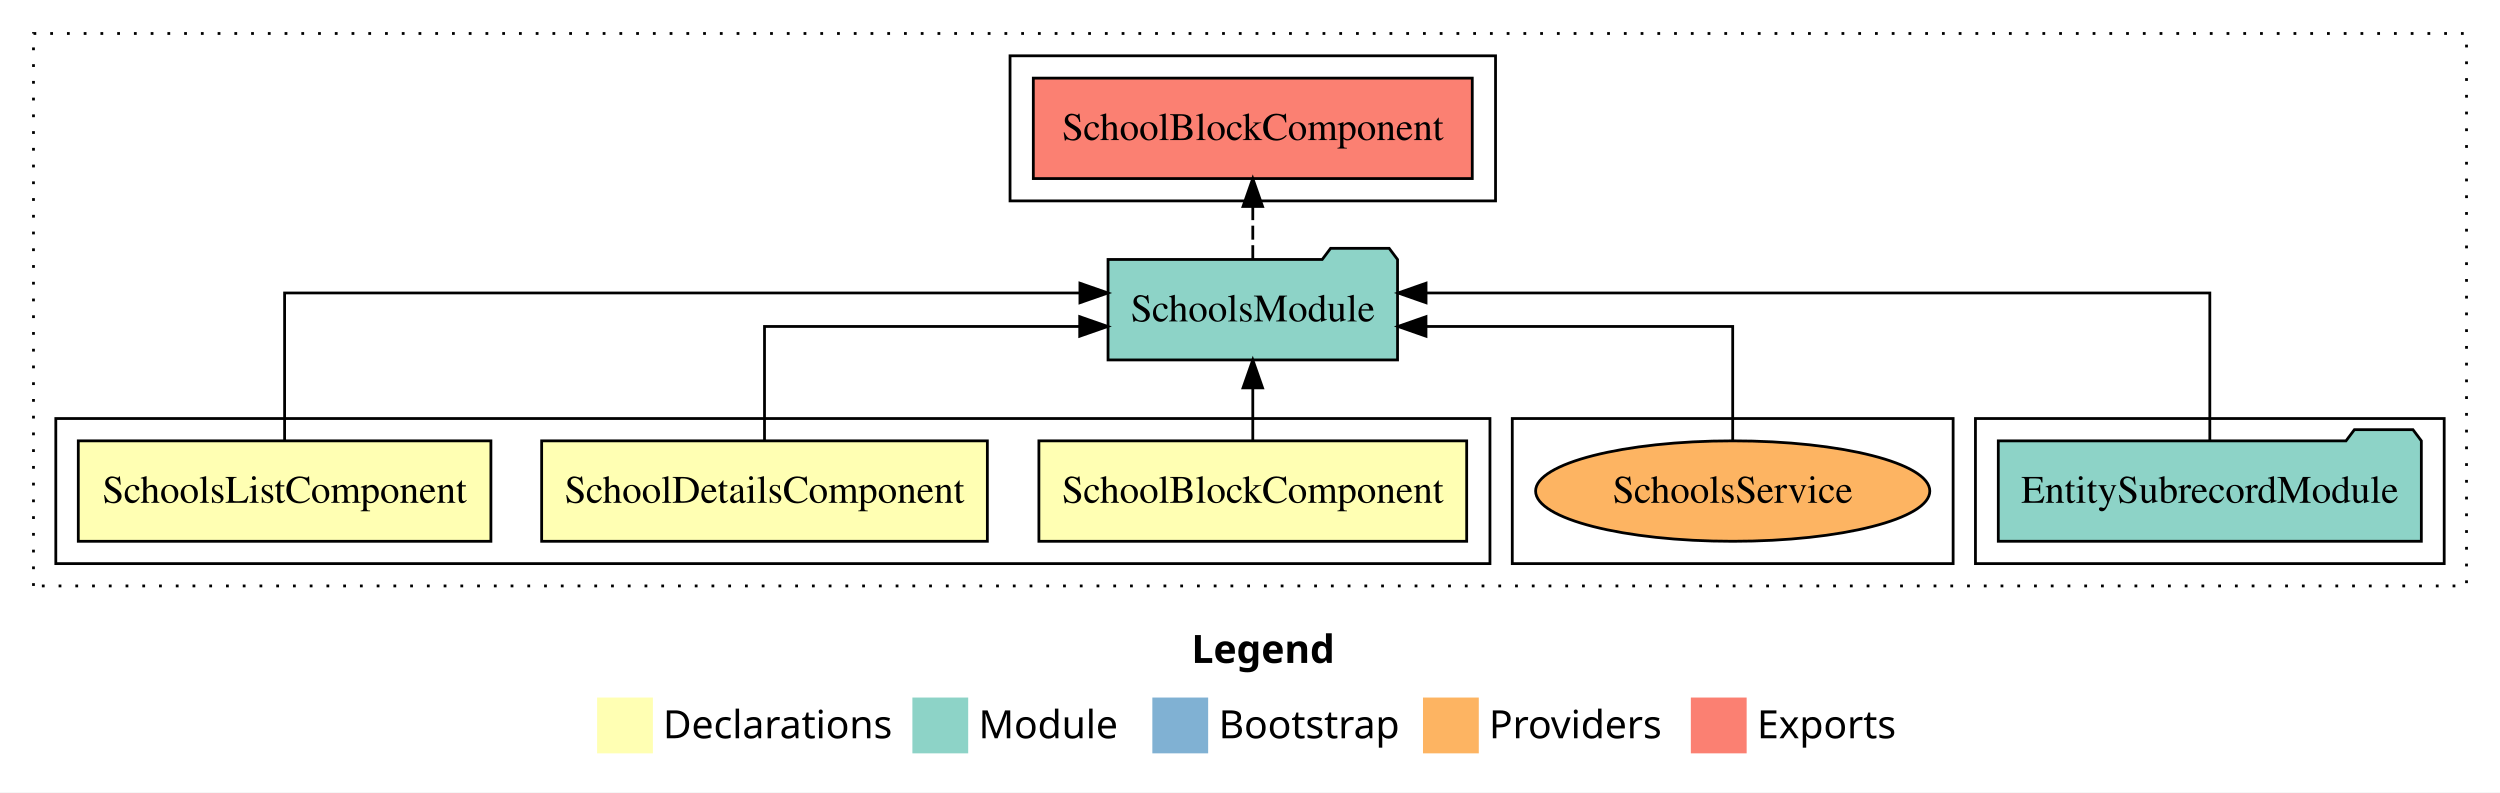
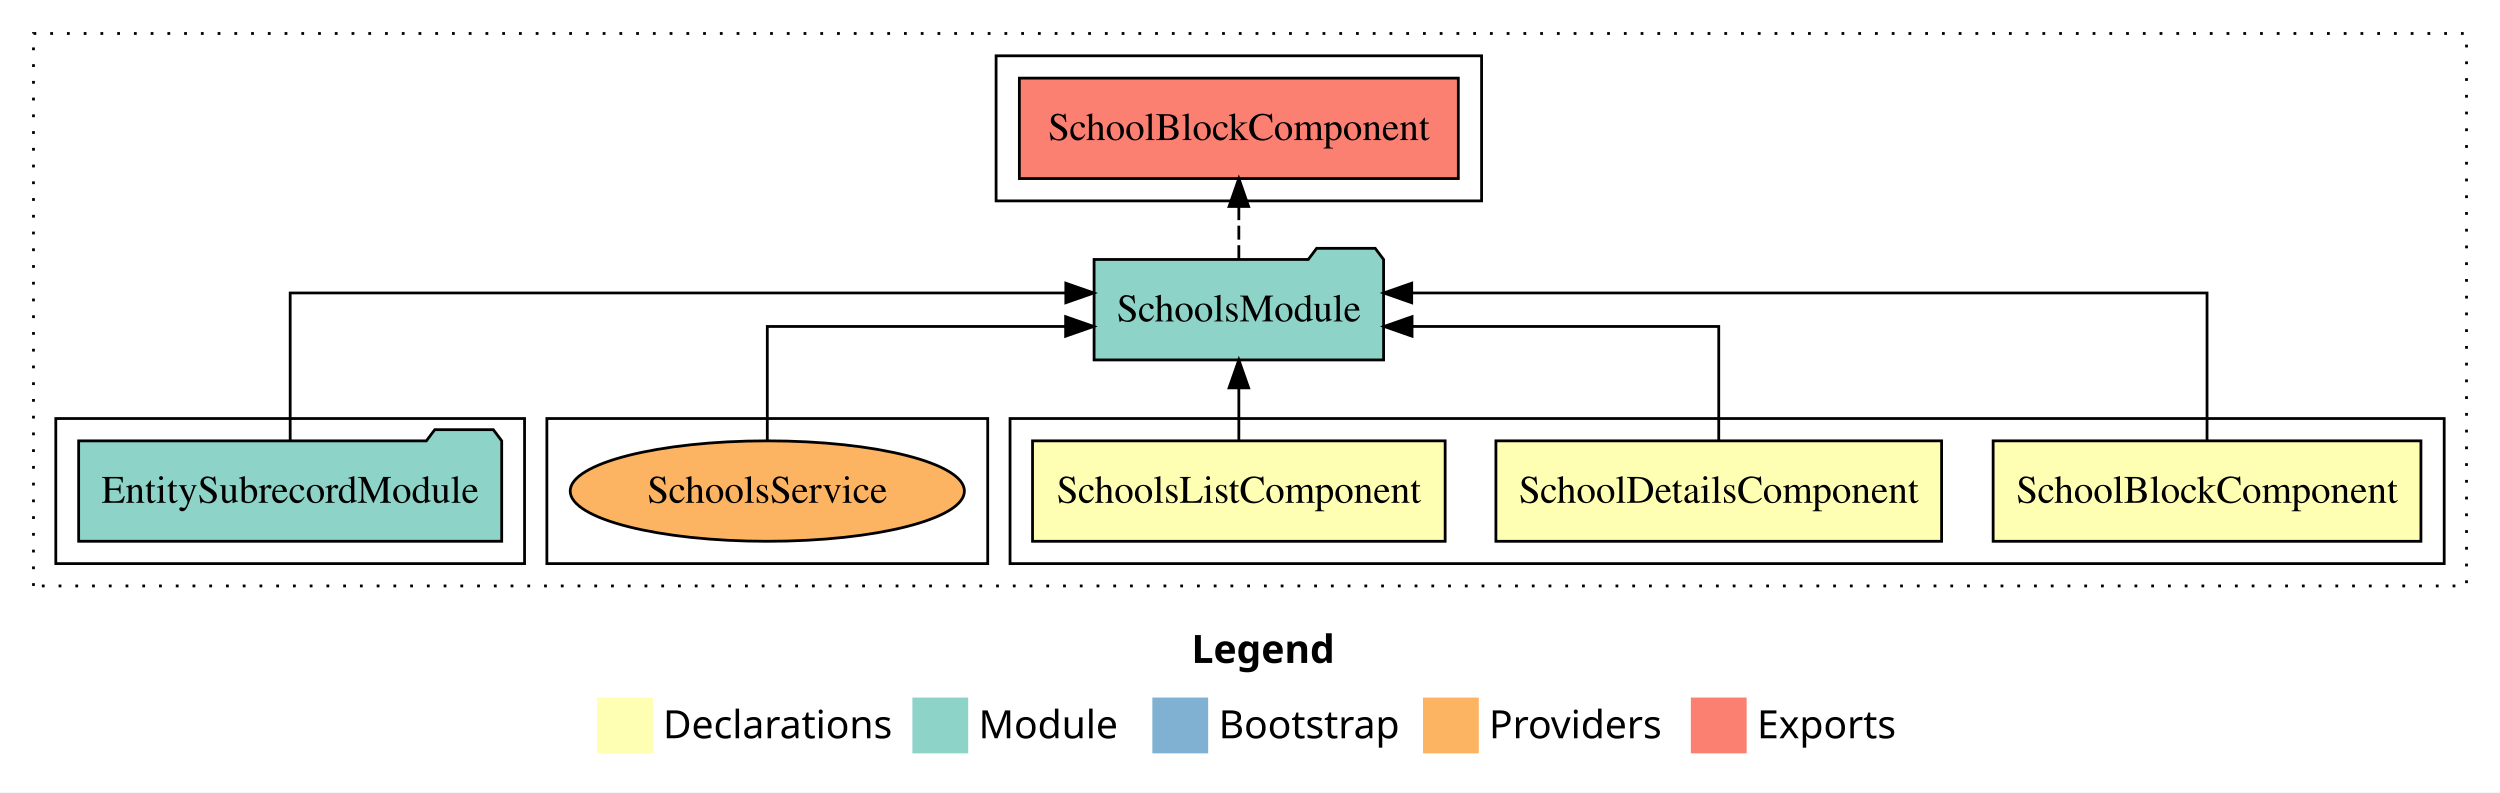
<svg xmlns="http://www.w3.org/2000/svg" width="896pt" height="284pt" viewBox="0.00 0.00 896.00 284.00">
  <g id="graph0" class="graph" transform="scale(1 1) rotate(0) translate(4 280)">
    <polygon fill="white" stroke="transparent" points="-4,4 -4,-280 892,-280 892,4 -4,4" />
    <text text-anchor="start" x="423.01" y="-42.4" font-family="sans-serif" font-weight="bold" font-size="14.00">Legend</text>
    <polygon fill="#ffffb3" stroke="transparent" points="210,-10 210,-30 230,-30 230,-10 210,-10" />
    <text text-anchor="start" x="233.63" y="-15.4" font-family="sans-serif" font-size="14.00">  Declarations</text>
    <polygon fill="#8dd3c7" stroke="transparent" points="323,-10 323,-30 343,-30 343,-10 323,-10" />
    <text text-anchor="start" x="346.73" y="-15.4" font-family="sans-serif" font-size="14.00">  Module</text>
    <polygon fill="#80b1d3" stroke="transparent" points="409,-10 409,-30 429,-30 429,-10 409,-10" />
    <text text-anchor="start" x="432.78" y="-15.4" font-family="sans-serif" font-size="14.00">  Bootstrap</text>
    <polygon fill="#fdb462" stroke="transparent" points="506,-10 506,-30 526,-30 526,-10 506,-10" />
    <text text-anchor="start" x="529.67" y="-15.4" font-family="sans-serif" font-size="14.00">  Providers</text>
    <polygon fill="#fb8072" stroke="transparent" points="602,-10 602,-30 622,-30 622,-10 602,-10" />
    <text text-anchor="start" x="625.73" y="-15.4" font-family="sans-serif" font-size="14.00">  Exports</text>
    <g id="clust1" class="cluster">
      <polygon fill="none" stroke="black" stroke-dasharray="1,5" points="8,-70 8,-268 880,-268 880,-70 8,-70" />
    </g>
-     <g id="clust6" class="cluster">
-       <polygon fill="none" stroke="black" points="704,-78 704,-130 872,-130 872,-78 704,-78" />
+     <g id="clust2" class="cluster">
+       <polygon fill="none" stroke="black" points="358,-78 358,-130 872,-130 872,-78 358,-78" />
    </g>
    <g id="clust9" class="cluster">
-       <polygon fill="none" stroke="black" points="538,-78 538,-130 696,-130 696,-78 538,-78" />
+       <polygon fill="none" stroke="black" points="192,-78 192,-130 350,-130 350,-78 192,-78" />
    </g>
-     <g id="clust2" class="cluster">
-       <polygon fill="none" stroke="black" points="16,-78 16,-130 530,-130 530,-78 16,-78" />
+     <g id="clust6" class="cluster">
+       <polygon fill="none" stroke="black" points="16,-78 16,-130 184,-130 184,-78 16,-78" />
    </g>
    <g id="clust7" class="cluster">
-       <polygon fill="none" stroke="black" points="358,-208 358,-260 532,-260 532,-208 358,-208" />
+       <polygon fill="none" stroke="black" points="353,-208 353,-260 527,-260 527,-208 353,-208" />
    </g>
    <g id="node1" class="node">
-       <polygon fill="#ffffb3" stroke="black" points="521.66,-122 368.34,-122 368.34,-86 521.66,-86 521.66,-122" />
-       <text text-anchor="middle" x="445" y="-99.8" font-family="Times,serif" font-size="14.00">SchoolBlockComponent</text>
+       <polygon fill="#ffffb3" stroke="black" points="863.66,-122 710.34,-122 710.34,-86 863.66,-86 863.66,-122" />
+       <text text-anchor="middle" x="787" y="-99.8" font-family="Times,serif" font-size="14.00">SchoolBlockComponent</text>
    </g>
    <g id="node4" class="node">
-       <polygon fill="#8dd3c7" stroke="black" points="496.88,-187 493.88,-191 472.88,-191 469.88,-187 393.12,-187 393.12,-151 496.88,-151 496.88,-187" />
-       <text text-anchor="middle" x="445" y="-164.8" font-family="Times,serif" font-size="14.00">SchoolsModule</text>
+       <polygon fill="#8dd3c7" stroke="black" points="491.88,-187 488.88,-191 467.88,-191 464.88,-187 388.12,-187 388.12,-151 491.88,-151 491.88,-187" />
+       <text text-anchor="middle" x="440" y="-164.8" font-family="Times,serif" font-size="14.00">SchoolsModule</text>
    </g>
    <g id="edge1" class="edge">
-       <path fill="none" stroke="black" d="M445,-122.11C445,-122.11 445,-140.99 445,-140.99" />
-       <polygon fill="black" stroke="black" points="441.5,-140.99 445,-150.99 448.5,-140.99 441.5,-140.99" />
+       <path fill="none" stroke="black" d="M787,-122.28C787,-143.32 787,-175 787,-175 787,-175 501.95,-175 501.95,-175" />
+       <polygon fill="black" stroke="black" points="501.95,-171.5 491.95,-175 501.95,-178.5 501.95,-171.5" />
    </g>
    <g id="node2" class="node">
-       <polygon fill="#ffffb3" stroke="black" points="349.87,-122 190.13,-122 190.13,-86 349.87,-86 349.87,-122" />
-       <text text-anchor="middle" x="270" y="-99.8" font-family="Times,serif" font-size="14.00">SchoolDetailsComponent</text>
+       <polygon fill="#ffffb3" stroke="black" points="691.87,-122 532.13,-122 532.13,-86 691.87,-86 691.87,-122" />
+       <text text-anchor="middle" x="612" y="-99.8" font-family="Times,serif" font-size="14.00">SchoolDetailsComponent</text>
    </g>
    <g id="edge2" class="edge">
-       <path fill="none" stroke="black" d="M270,-122.02C270,-139.37 270,-163 270,-163 270,-163 382.97,-163 382.97,-163" />
-       <polygon fill="black" stroke="black" points="382.97,-166.5 392.97,-163 382.97,-159.5 382.97,-166.5" />
+       <path fill="none" stroke="black" d="M612,-122.02C612,-139.37 612,-163 612,-163 612,-163 502.07,-163 502.07,-163" />
+       <polygon fill="black" stroke="black" points="502.07,-159.5 492.07,-163 502.07,-166.5 502.07,-159.5" />
    </g>
    <g id="node3" class="node">
-       <polygon fill="#ffffb3" stroke="black" points="171.94,-122 24.06,-122 24.06,-86 171.94,-86 171.94,-122" />
-       <text text-anchor="middle" x="98" y="-99.8" font-family="Times,serif" font-size="14.00">SchoolsListComponent</text>
+       <polygon fill="#ffffb3" stroke="black" points="513.94,-122 366.06,-122 366.06,-86 513.94,-86 513.94,-122" />
+       <text text-anchor="middle" x="440" y="-99.8" font-family="Times,serif" font-size="14.00">SchoolsListComponent</text>
    </g>
    <g id="edge3" class="edge">
-       <path fill="none" stroke="black" d="M98,-122.28C98,-143.32 98,-175 98,-175 98,-175 383.05,-175 383.05,-175" />
-       <polygon fill="black" stroke="black" points="383.05,-178.5 393.05,-175 383.05,-171.5 383.05,-178.5" />
+       <path fill="none" stroke="black" d="M440,-122.11C440,-122.11 440,-140.99 440,-140.99" />
+       <polygon fill="black" stroke="black" points="436.5,-140.99 440,-150.99 443.5,-140.99 436.5,-140.99" />
    </g>
    <g id="node6" class="node">
-       <polygon fill="#fb8072" stroke="black" points="523.66,-252 366.34,-252 366.34,-216 523.66,-216 523.66,-252" />
-       <text text-anchor="middle" x="445" y="-229.8" font-family="Times,serif" font-size="14.00">SchoolBlockComponent </text>
+       <polygon fill="#fb8072" stroke="black" points="518.66,-252 361.34,-252 361.34,-216 518.66,-216 518.66,-252" />
+       <text text-anchor="middle" x="440" y="-229.8" font-family="Times,serif" font-size="14.00">SchoolBlockComponent </text>
    </g>
    <g id="edge5" class="edge">
-       <path fill="none" stroke="black" stroke-dasharray="5,2" d="M445,-187.11C445,-187.11 445,-205.99 445,-205.99" />
-       <polygon fill="black" stroke="black" points="441.5,-205.99 445,-215.99 448.5,-205.99 441.5,-205.99" />
+       <path fill="none" stroke="black" stroke-dasharray="5,2" d="M440,-187.11C440,-187.11 440,-205.99 440,-205.99" />
+       <polygon fill="black" stroke="black" points="436.5,-205.99 440,-215.99 443.5,-205.99 436.5,-205.99" />
    </g>
    <g id="node5" class="node">
-       <polygon fill="#8dd3c7" stroke="black" points="863.81,-122 860.81,-126 839.81,-126 836.81,-122 712.19,-122 712.19,-86 863.81,-86 863.81,-122" />
-       <text text-anchor="middle" x="788" y="-99.8" font-family="Times,serif" font-size="14.00">EntitySubrecordModule</text>
+       <polygon fill="#8dd3c7" stroke="black" points="175.81,-122 172.81,-126 151.81,-126 148.81,-122 24.19,-122 24.19,-86 175.81,-86 175.81,-122" />
+       <text text-anchor="middle" x="100" y="-99.8" font-family="Times,serif" font-size="14.00">EntitySubrecordModule</text>
    </g>
    <g id="edge4" class="edge">
-       <path fill="none" stroke="black" d="M788,-122.28C788,-143.32 788,-175 788,-175 788,-175 507.09,-175 507.09,-175" />
-       <polygon fill="black" stroke="black" points="507.09,-171.5 497.09,-175 507.09,-178.5 507.09,-171.5" />
+       <path fill="none" stroke="black" d="M100,-122.28C100,-143.32 100,-175 100,-175 100,-175 377.99,-175 377.99,-175" />
+       <polygon fill="black" stroke="black" points="377.99,-178.5 387.99,-175 377.99,-171.5 377.99,-178.5" />
    </g>
    <g id="node7" class="node">
-       <ellipse fill="#fdb462" stroke="black" cx="617" cy="-104" rx="70.64" ry="18" />
-       <text text-anchor="middle" x="617" y="-99.8" font-family="Times,serif" font-size="14.00">SchoolsService</text>
+       <ellipse fill="#fdb462" stroke="black" cx="271" cy="-104" rx="70.64" ry="18" />
+       <text text-anchor="middle" x="271" y="-99.8" font-family="Times,serif" font-size="14.00">SchoolsService</text>
    </g>
    <g id="edge6" class="edge">
-       <path fill="none" stroke="black" d="M617,-122.02C617,-139.37 617,-163 617,-163 617,-163 507.07,-163 507.07,-163" />
-       <polygon fill="black" stroke="black" points="507.07,-159.5 497.07,-163 507.07,-166.5 507.07,-159.5" />
+       <path fill="none" stroke="black" d="M271,-122.02C271,-139.37 271,-163 271,-163 271,-163 377.92,-163 377.92,-163" />
+       <polygon fill="black" stroke="black" points="377.92,-166.5 387.92,-163 377.92,-159.5 377.92,-166.5" />
    </g>
  </g>
</svg>
